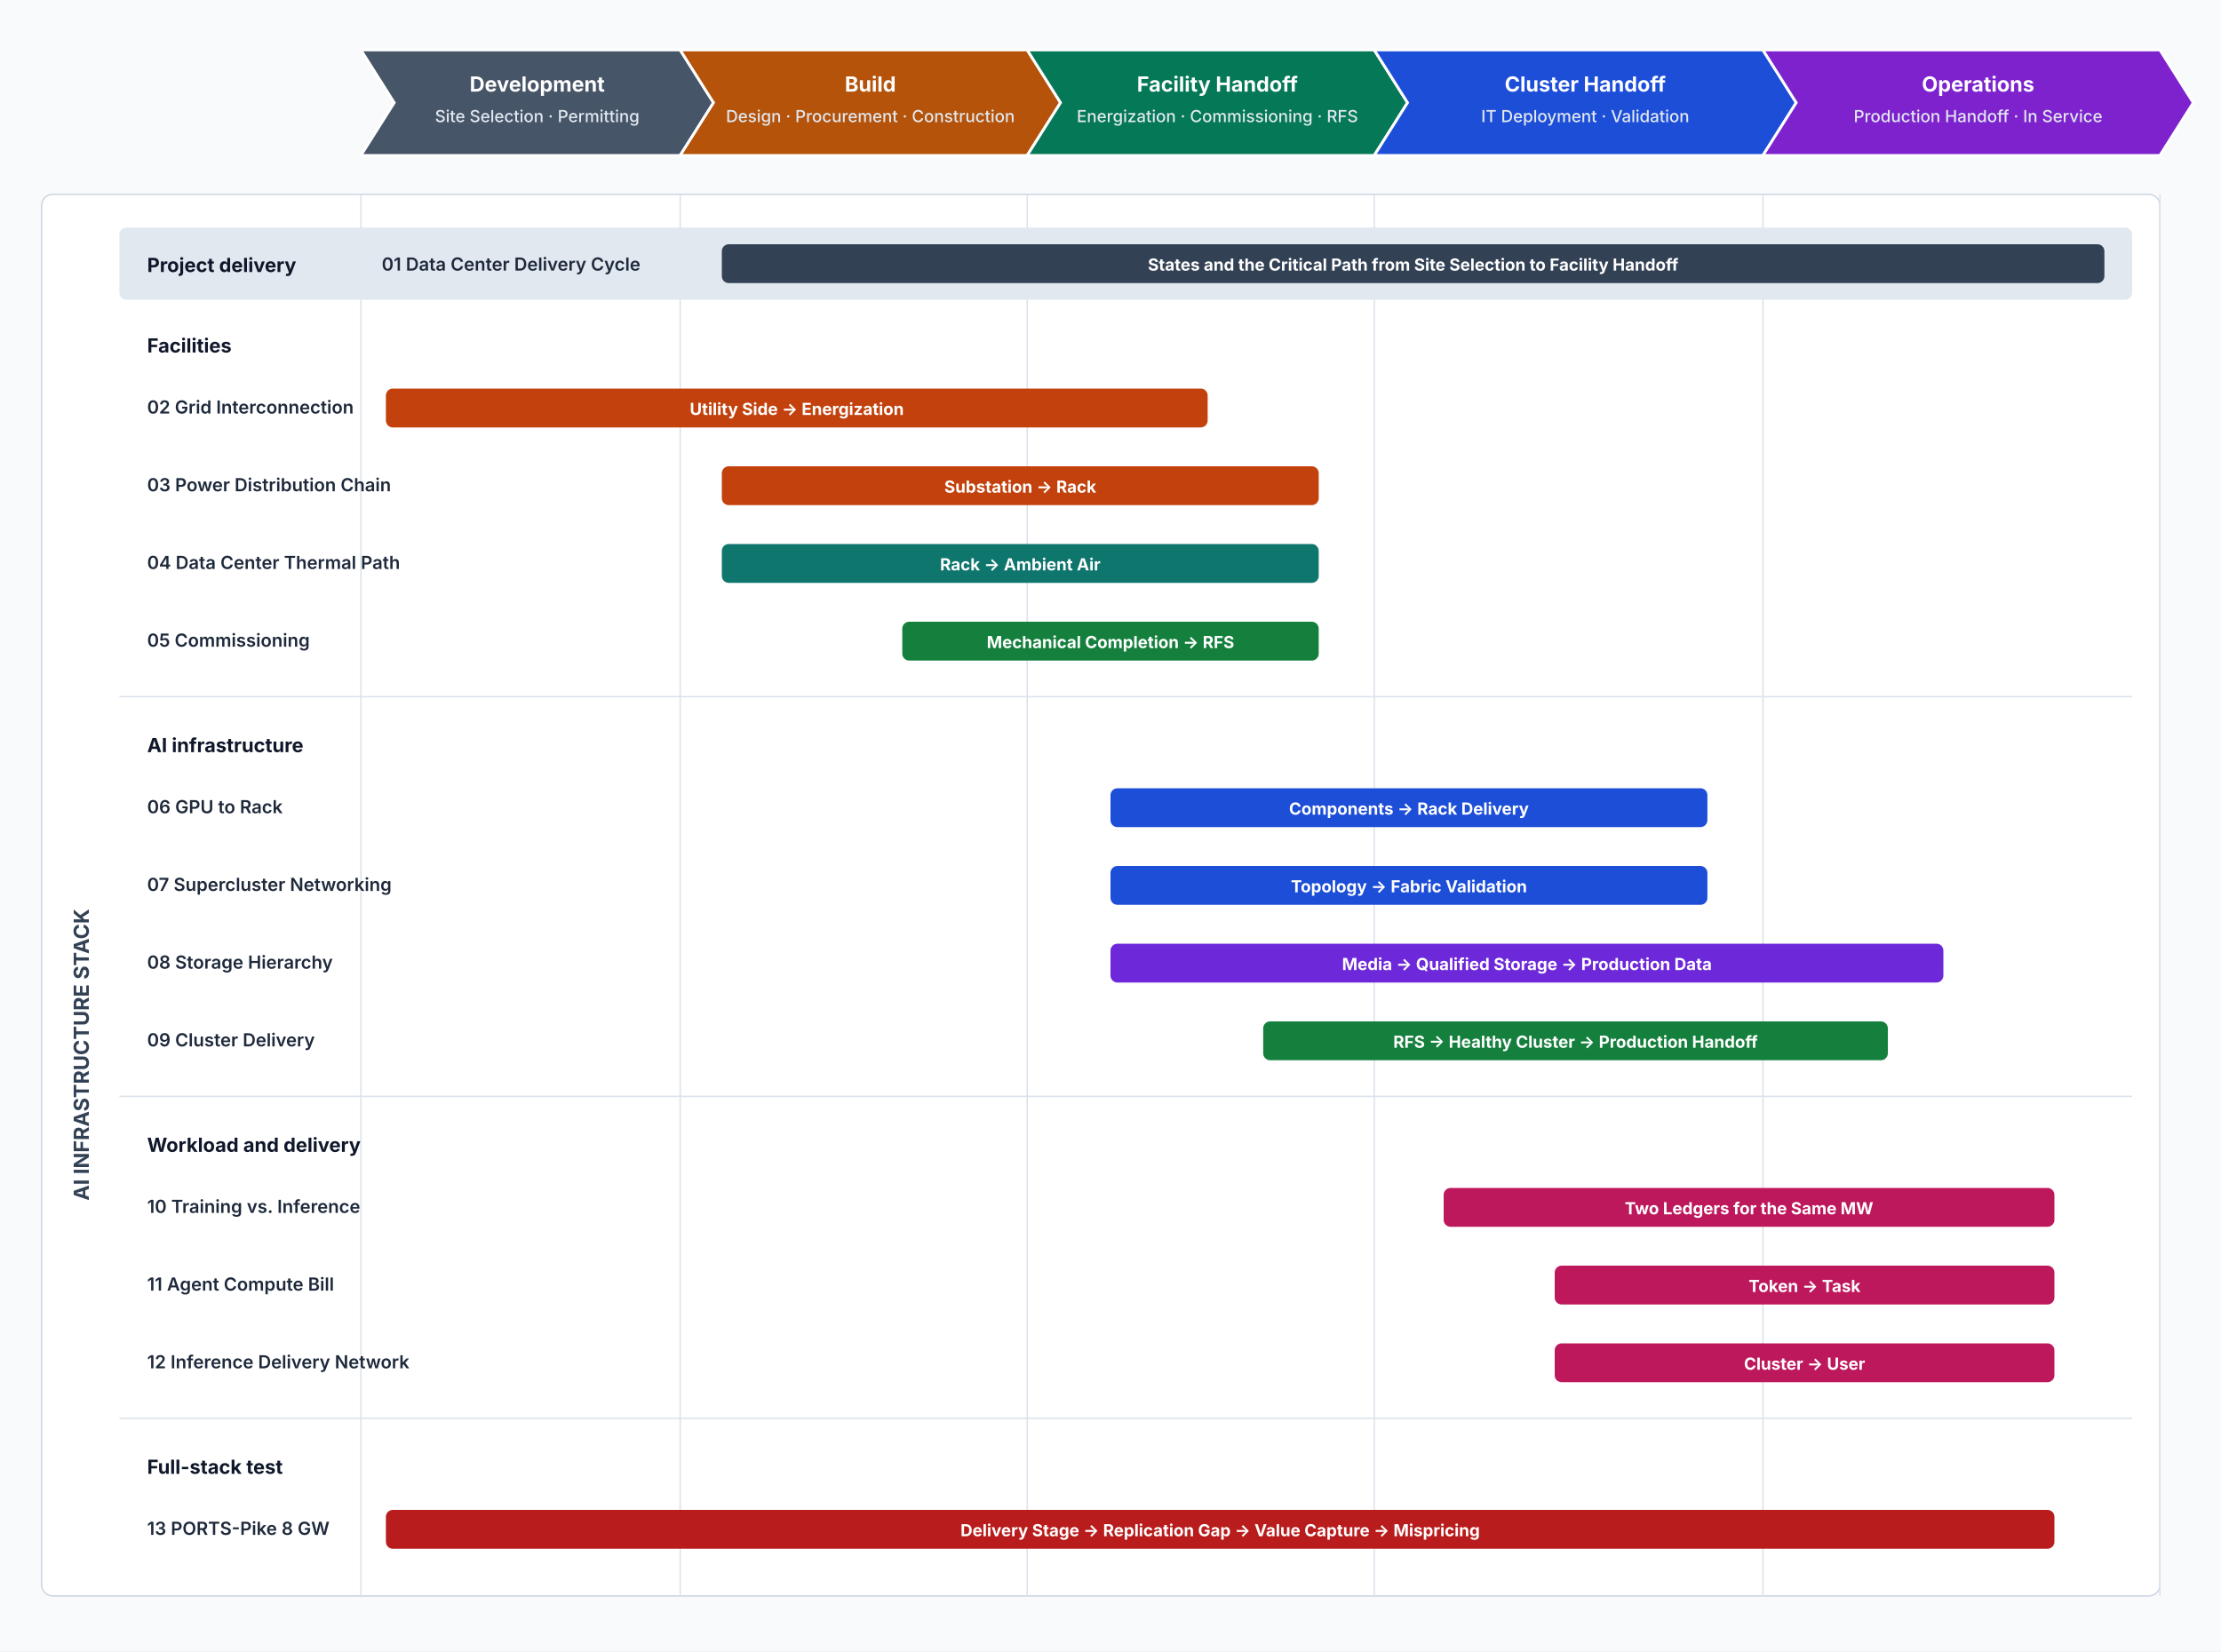
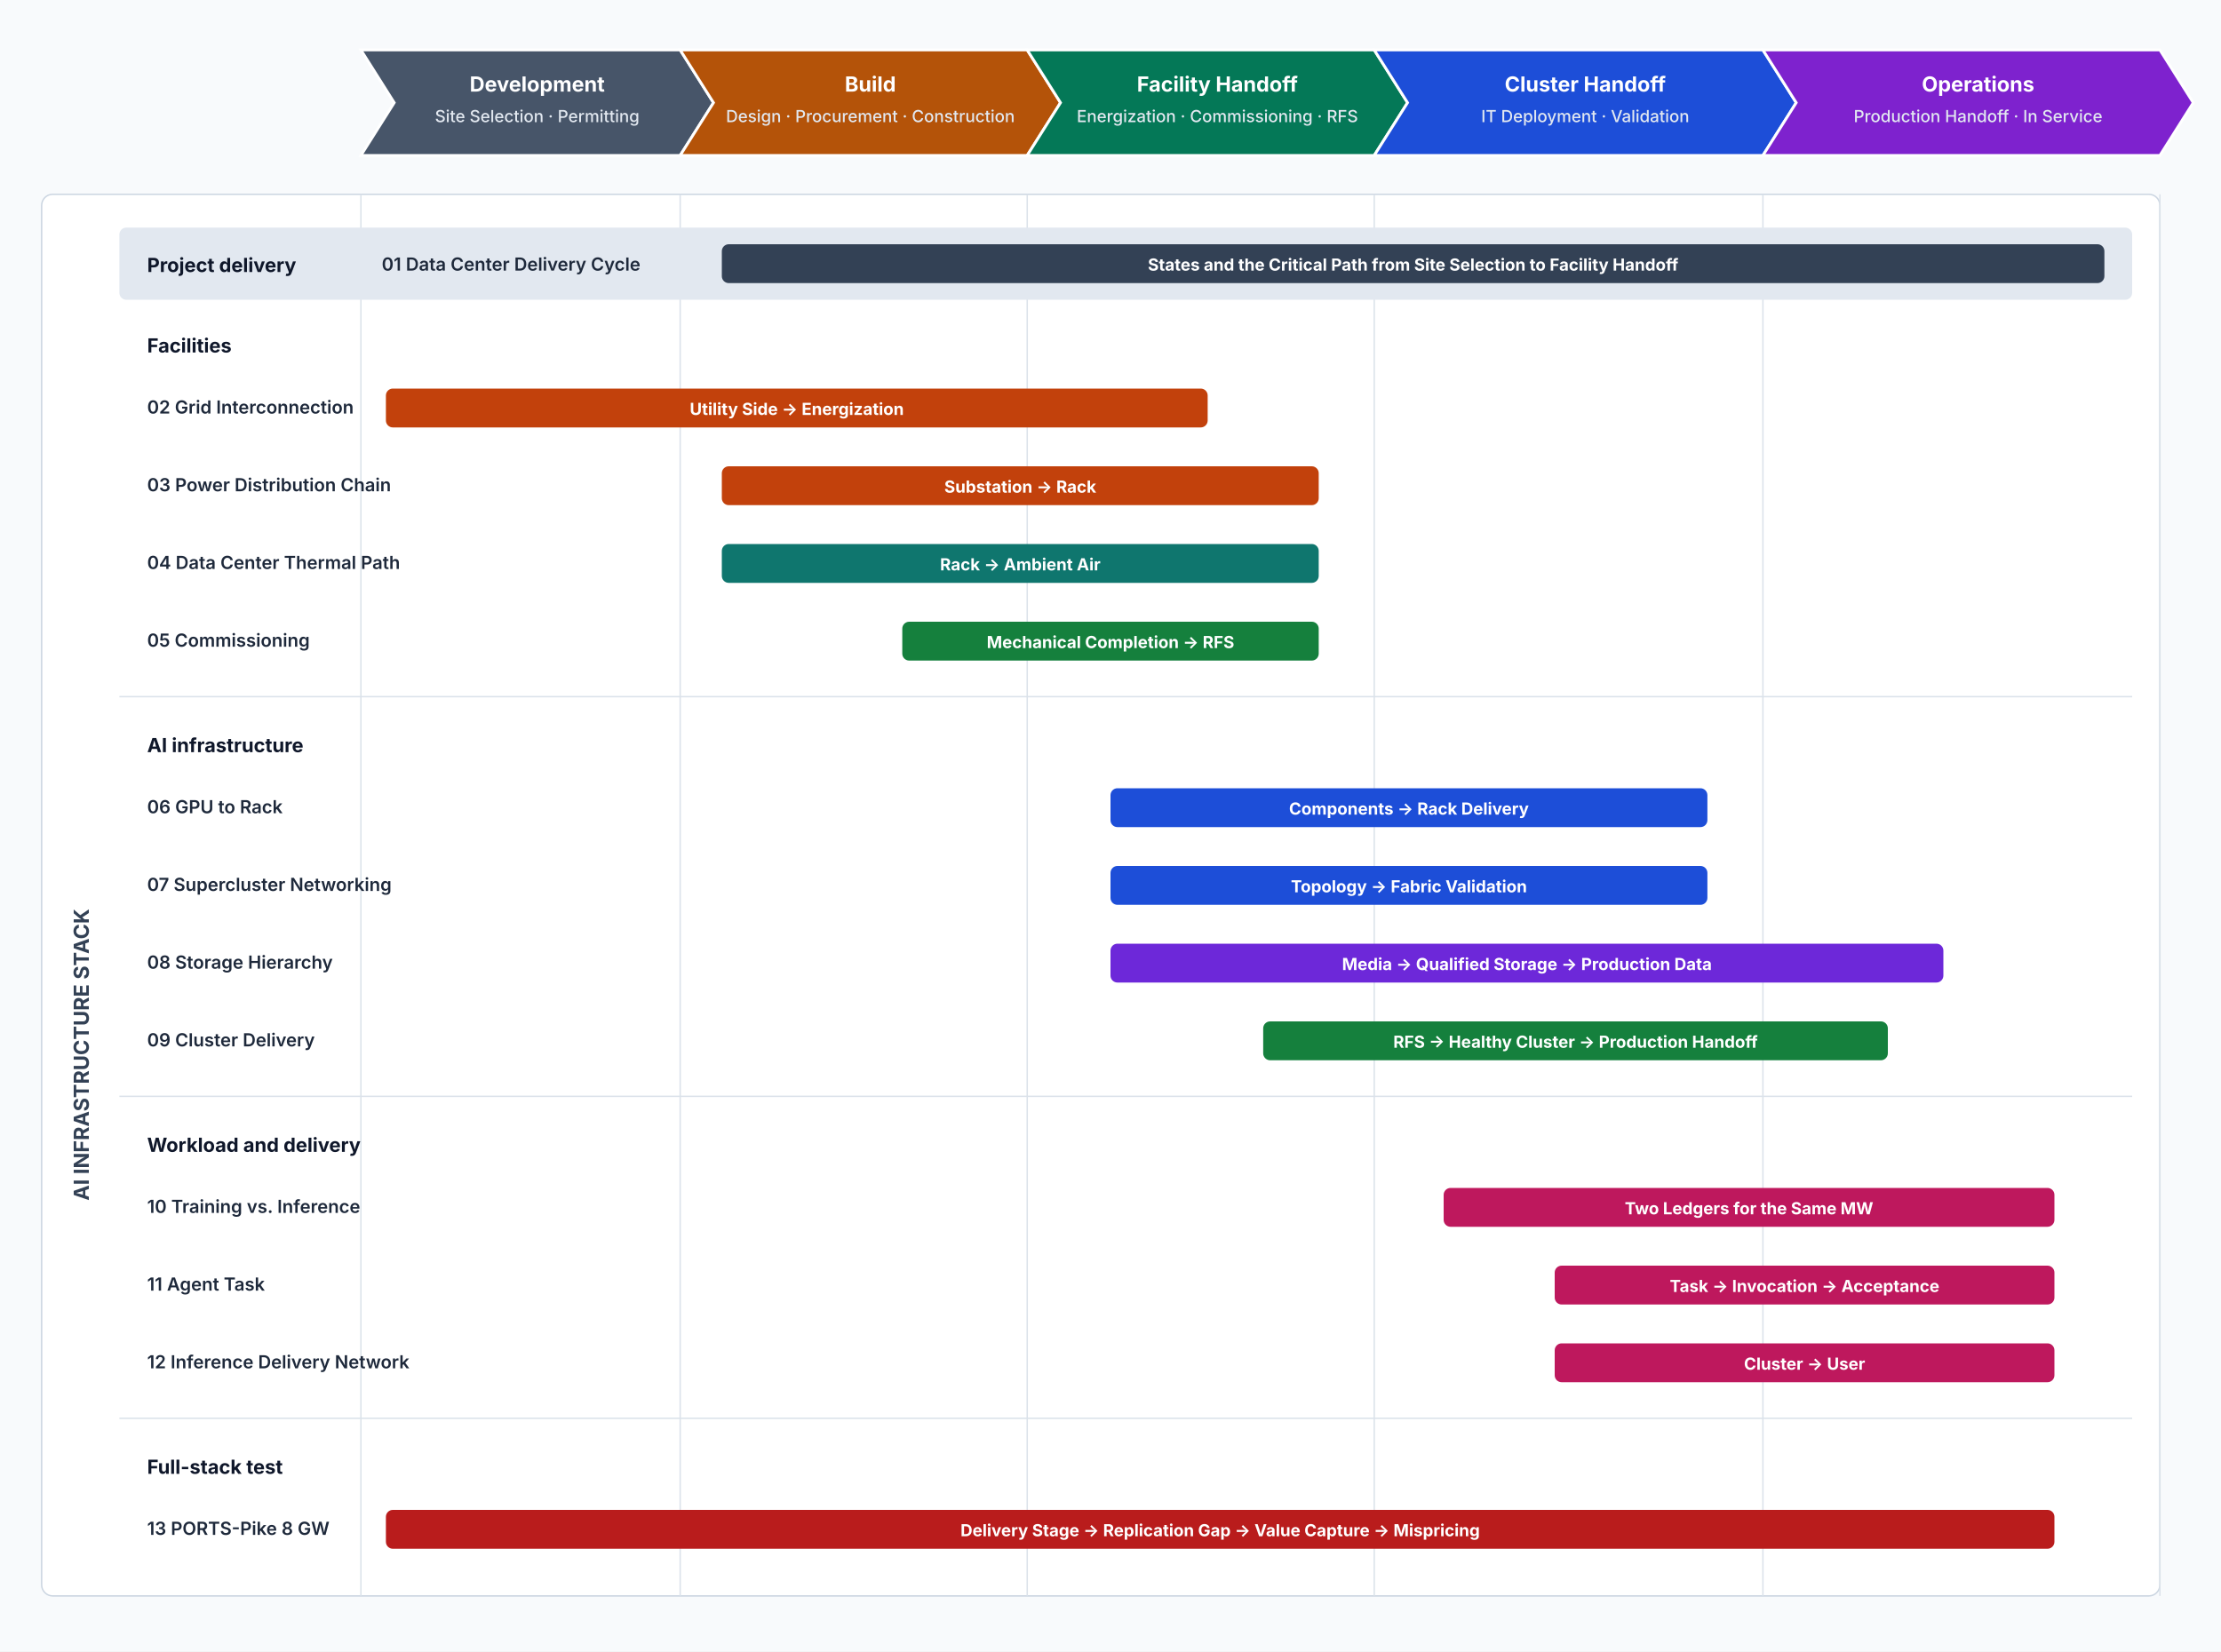
<svg xmlns="http://www.w3.org/2000/svg" width="1600" height="1190" viewBox="0 130 1600 1190" role="img" aria-labelledby="title desc">
  <defs>
    <style>
      .bg{fill:#f8fafc}.panel{fill:#fff;stroke:#cbd5e1;stroke-width:1}.grid{stroke:#dbe2ea;stroke-width:1}.milestone{stroke:#fff;stroke-width:2}
      .axis{font:700 15px -apple-system,BlinkMacSystemFont,"Segoe UI",sans-serif;fill:#334155}.phase{font:700 15px -apple-system,BlinkMacSystemFont,"Segoe UI",sans-serif;fill:#fff;text-anchor:middle}.phase-note{font:500 12px -apple-system,BlinkMacSystemFont,"Segoe UI",sans-serif;fill:#e2e8f0;text-anchor:middle}
      .group{font:700 14px -apple-system,BlinkMacSystemFont,"Segoe UI",sans-serif;fill:#0f172a}.row{font:600 13px -apple-system,BlinkMacSystemFont,"Segoe UI",sans-serif;fill:#1e293b}.small{font:500 11px -apple-system,BlinkMacSystemFont,"Segoe UI",sans-serif;fill:#64748b}.bartext{font:700 12px -apple-system,BlinkMacSystemFont,"Segoe UI",sans-serif;fill:#fff;text-anchor:middle}
      .development{fill:#475569}.build{fill:#b45309}.facility{fill:#047857}.cluster{fill:#1d4ed8}.operations{fill:#7e22ce}
      .overview{fill:#334155}.power{fill:#c2410c}.thermal{fill:#0f766e}.handoff{fill:#15803d}.compute{fill:#1d4ed8}.data{fill:#6d28d9}.service{fill:#be185d}.case{fill:#b91c1c}
    </style>
  </defs>
  <rect class="bg" width="1600" height="1320" />
  <path class="development milestone" d="M260 166H490L514 204L490 242H260L284 204Z" />
  <text class="phase" x="387" y="196">Development</text>
  <text class="phase-note" x="387" y="218">Site Selection · Permitting</text>
  <path class="build milestone" d="M490 166H740L764 204L740 242H490L514 204Z" />
  <text class="phase" x="627" y="196">Build</text>
  <text class="phase-note" x="627" y="218">Design · Procurement · Construction</text>
  <path class="facility milestone" d="M740 166H990L1014 204L990 242H740L764 204Z" />
  <text class="phase" x="877" y="196">Facility Handoff</text>
  <text class="phase-note" x="877" y="218">Energization · Commissioning · RFS</text>
  <path class="cluster milestone" d="M990 166H1270L1294 204L1270 242H990L1014 204Z" />
  <text class="phase" x="1142" y="196">Cluster Handoff</text>
  <text class="phase-note" x="1142" y="218">IT Deployment · Validation</text>
  <path class="operations milestone" d="M1270 166H1556L1580 204L1556 242H1270L1294 204Z" />
  <text class="phase" x="1425" y="196">Operations</text>
  <text class="phase-note" x="1425" y="218">Production Handoff · In Service</text>
  <rect class="panel" x="30" y="270" width="1526" height="1010" rx="8" />
  <text class="axis" transform="translate(64 890) rotate(-90)" text-anchor="middle">AI INFRASTRUCTURE STACK</text>
  <line class="grid" x1="260" y1="270" x2="260" y2="1280" />
  <line class="grid" x1="490" y1="270" x2="490" y2="1280" />
  <line class="grid" x1="740" y1="270" x2="740" y2="1280" />
  <line class="grid" x1="990" y1="270" x2="990" y2="1280" />
  <line class="grid" x1="1270" y1="270" x2="1270" y2="1280" />
  <line class="grid" x1="1556" y1="270" x2="1556" y2="1280" />
  <rect x="86" y="294" width="1450" height="52" fill="#e2e8f0" rx="5" />
  <text class="group" x="106" y="326">Project delivery</text>
  <text class="row" x="275" y="325">01 Data Center Delivery Cycle</text>
  <rect class="overview" x="520" y="306" width="996" height="28" rx="5" />
  <text class="bartext" x="1018" y="325">States and the Critical Path from Site Selection to Facility Handoff</text>
  <text class="group" x="106" y="384">Facilities</text>
  <text class="row" x="106" y="428">02 Grid Interconnection</text>
  <rect class="power" x="278" y="410" width="592" height="28" rx="5" />
  <text class="bartext" x="574" y="429">Utility Side → Energization</text>
  <text class="row" x="106" y="484">03 Power Distribution Chain</text>
  <rect class="power" x="520" y="466" width="430" height="28" rx="5" />
  <text class="bartext" x="735" y="485">Substation → Rack</text>
  <text class="row" x="106" y="540">04 Data Center Thermal Path</text>
  <rect class="thermal" x="520" y="522" width="430" height="28" rx="5" />
  <text class="bartext" x="735" y="541">Rack → Ambient Air</text>
  <text class="row" x="106" y="596">05 Commissioning</text>
  <rect class="handoff" x="650" y="578" width="300" height="28" rx="5" />
  <text class="bartext" x="800" y="597">Mechanical Completion → RFS</text>
  <line class="grid" x1="86" y1="632" x2="1536" y2="632" />
  <text class="group" x="106" y="672">AI infrastructure</text>
  <text class="row" x="106" y="716">06 GPU to Rack</text>
  <rect class="compute" x="800" y="698" width="430" height="28" rx="5" />
  <text class="bartext" x="1015" y="717">Components → Rack Delivery</text>
  <text class="row" x="106" y="772">07 Supercluster Networking</text>
  <rect class="compute" x="800" y="754" width="430" height="28" rx="5" />
  <text class="bartext" x="1015" y="773">Topology → Fabric Validation</text>
  <text class="row" x="106" y="828">08 Storage Hierarchy</text>
  <rect class="data" x="800" y="810" width="600" height="28" rx="5" />
  <text class="bartext" x="1100" y="829">Media → Qualified Storage → Production Data</text>
  <text class="row" x="106" y="884">09 Cluster Delivery</text>
  <rect class="handoff" x="910" y="866" width="450" height="28" rx="5" />
  <text class="bartext" x="1135" y="885">RFS → Healthy Cluster → Production Handoff</text>
  <line class="grid" x1="86" y1="920" x2="1536" y2="920" />
  <text class="group" x="106" y="960">Workload and delivery</text>
  <text class="row" x="106" y="1004">10 Training vs. Inference</text>
  <rect class="service" x="1040" y="986" width="440" height="28" rx="5" />
  <text class="bartext" x="1260" y="1005">Two Ledgers for the Same MW</text>
-   <text class="row" x="106" y="1060">11 Agent Compute Bill</text>
+   <text class="row" x="106" y="1060">11 Agent Task</text>
  <rect class="service" x="1120" y="1042" width="360" height="28" rx="5" />
-   <text class="bartext" x="1300" y="1061">Token → Task</text>
+   <text class="bartext" x="1300" y="1061">Task → Invocation → Acceptance</text>
  <text class="row" x="106" y="1116">12 Inference Delivery Network</text>
  <rect class="service" x="1120" y="1098" width="360" height="28" rx="5" />
  <text class="bartext" x="1300" y="1117">Cluster → User</text>
  <line class="grid" x1="86" y1="1152" x2="1536" y2="1152" />
  <text class="group" x="106" y="1192">Full-stack test</text>
  <text class="row" x="106" y="1236">13 PORTS-Pike 8 GW</text>
  <rect class="case" x="278" y="1218" width="1202" height="28" rx="5" />
  <text class="bartext" x="879" y="1237">Delivery Stage → Replication Gap → Value Capture → Mispricing</text>
</svg>
